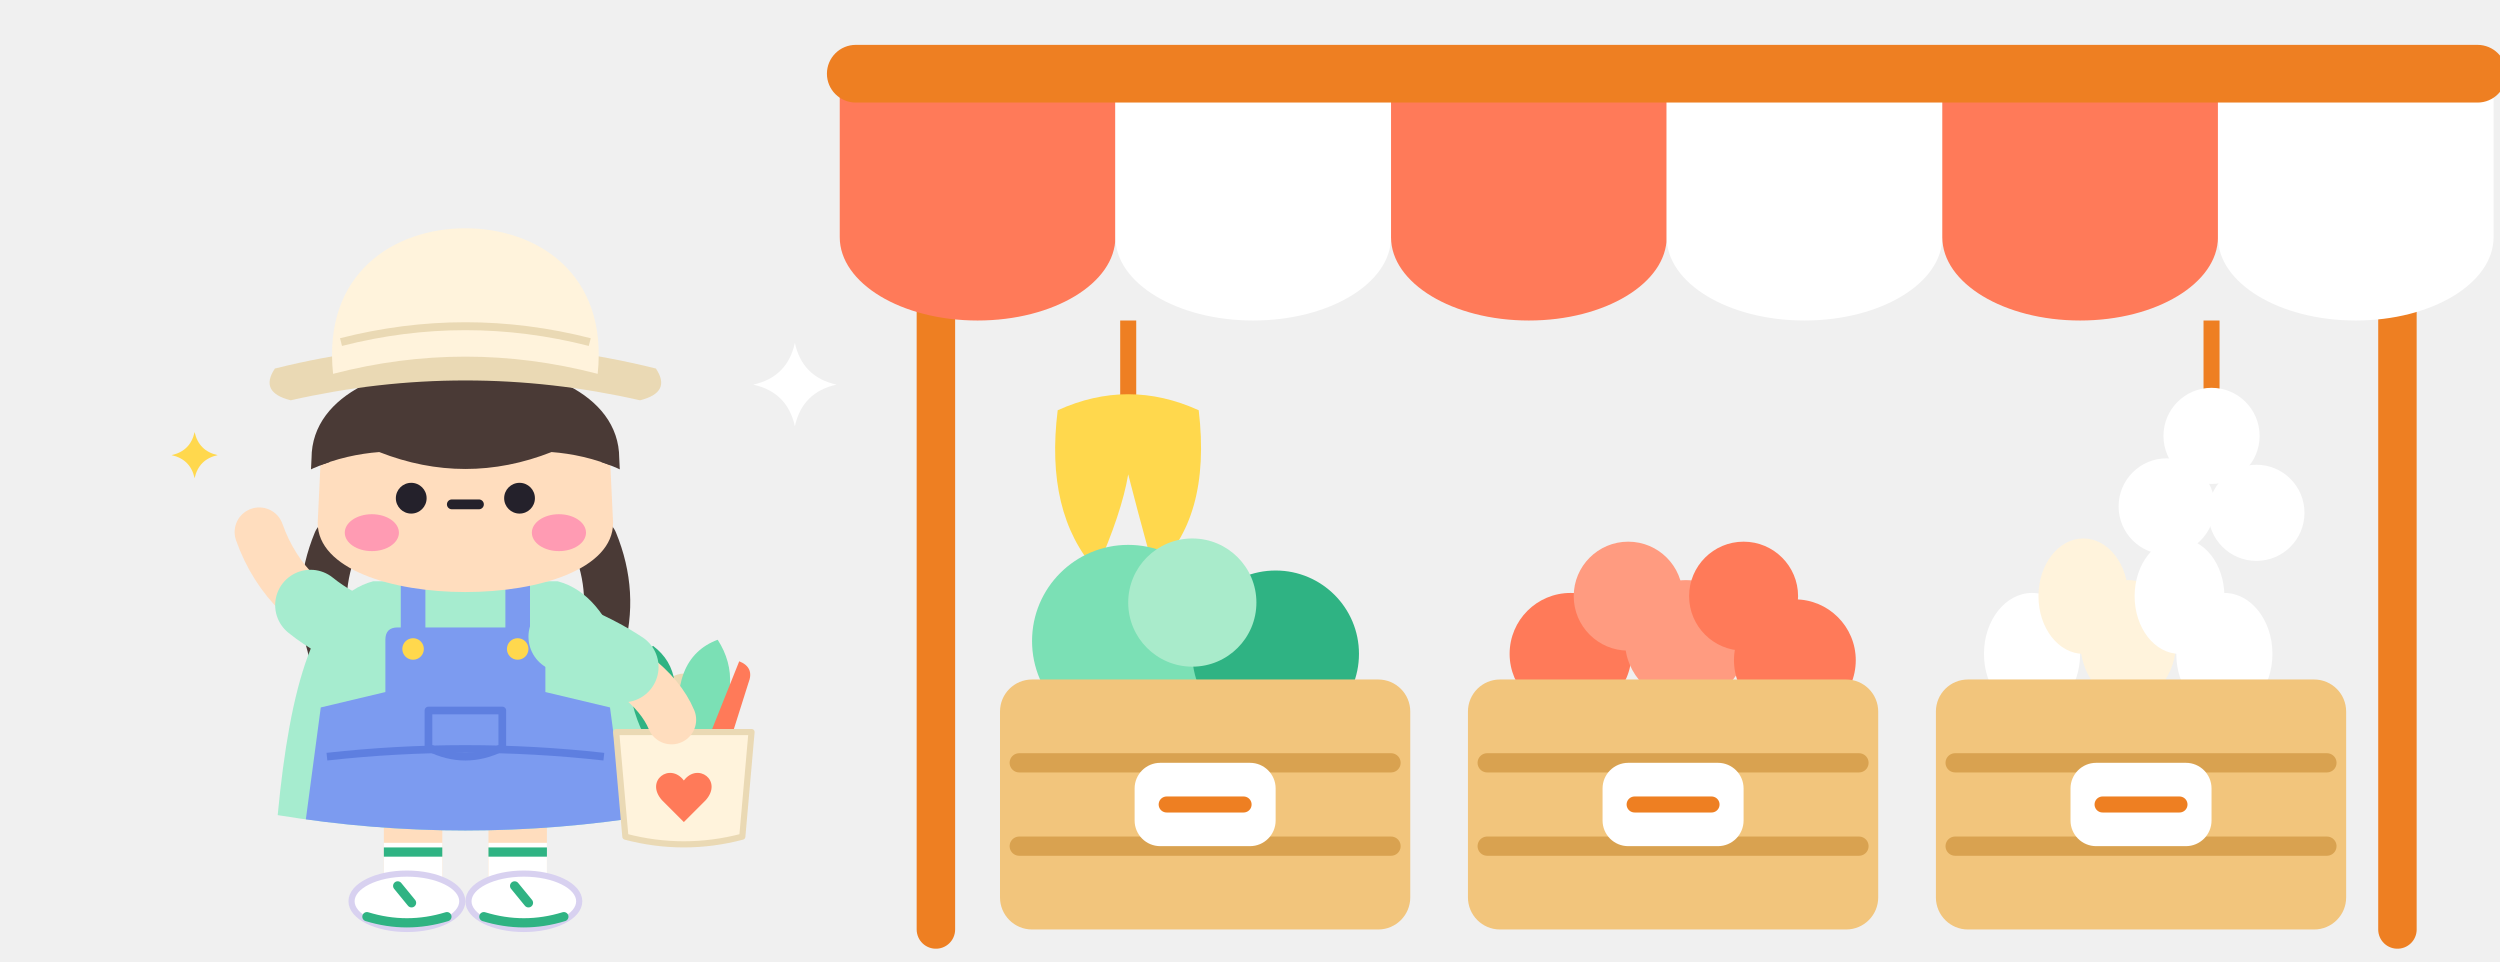
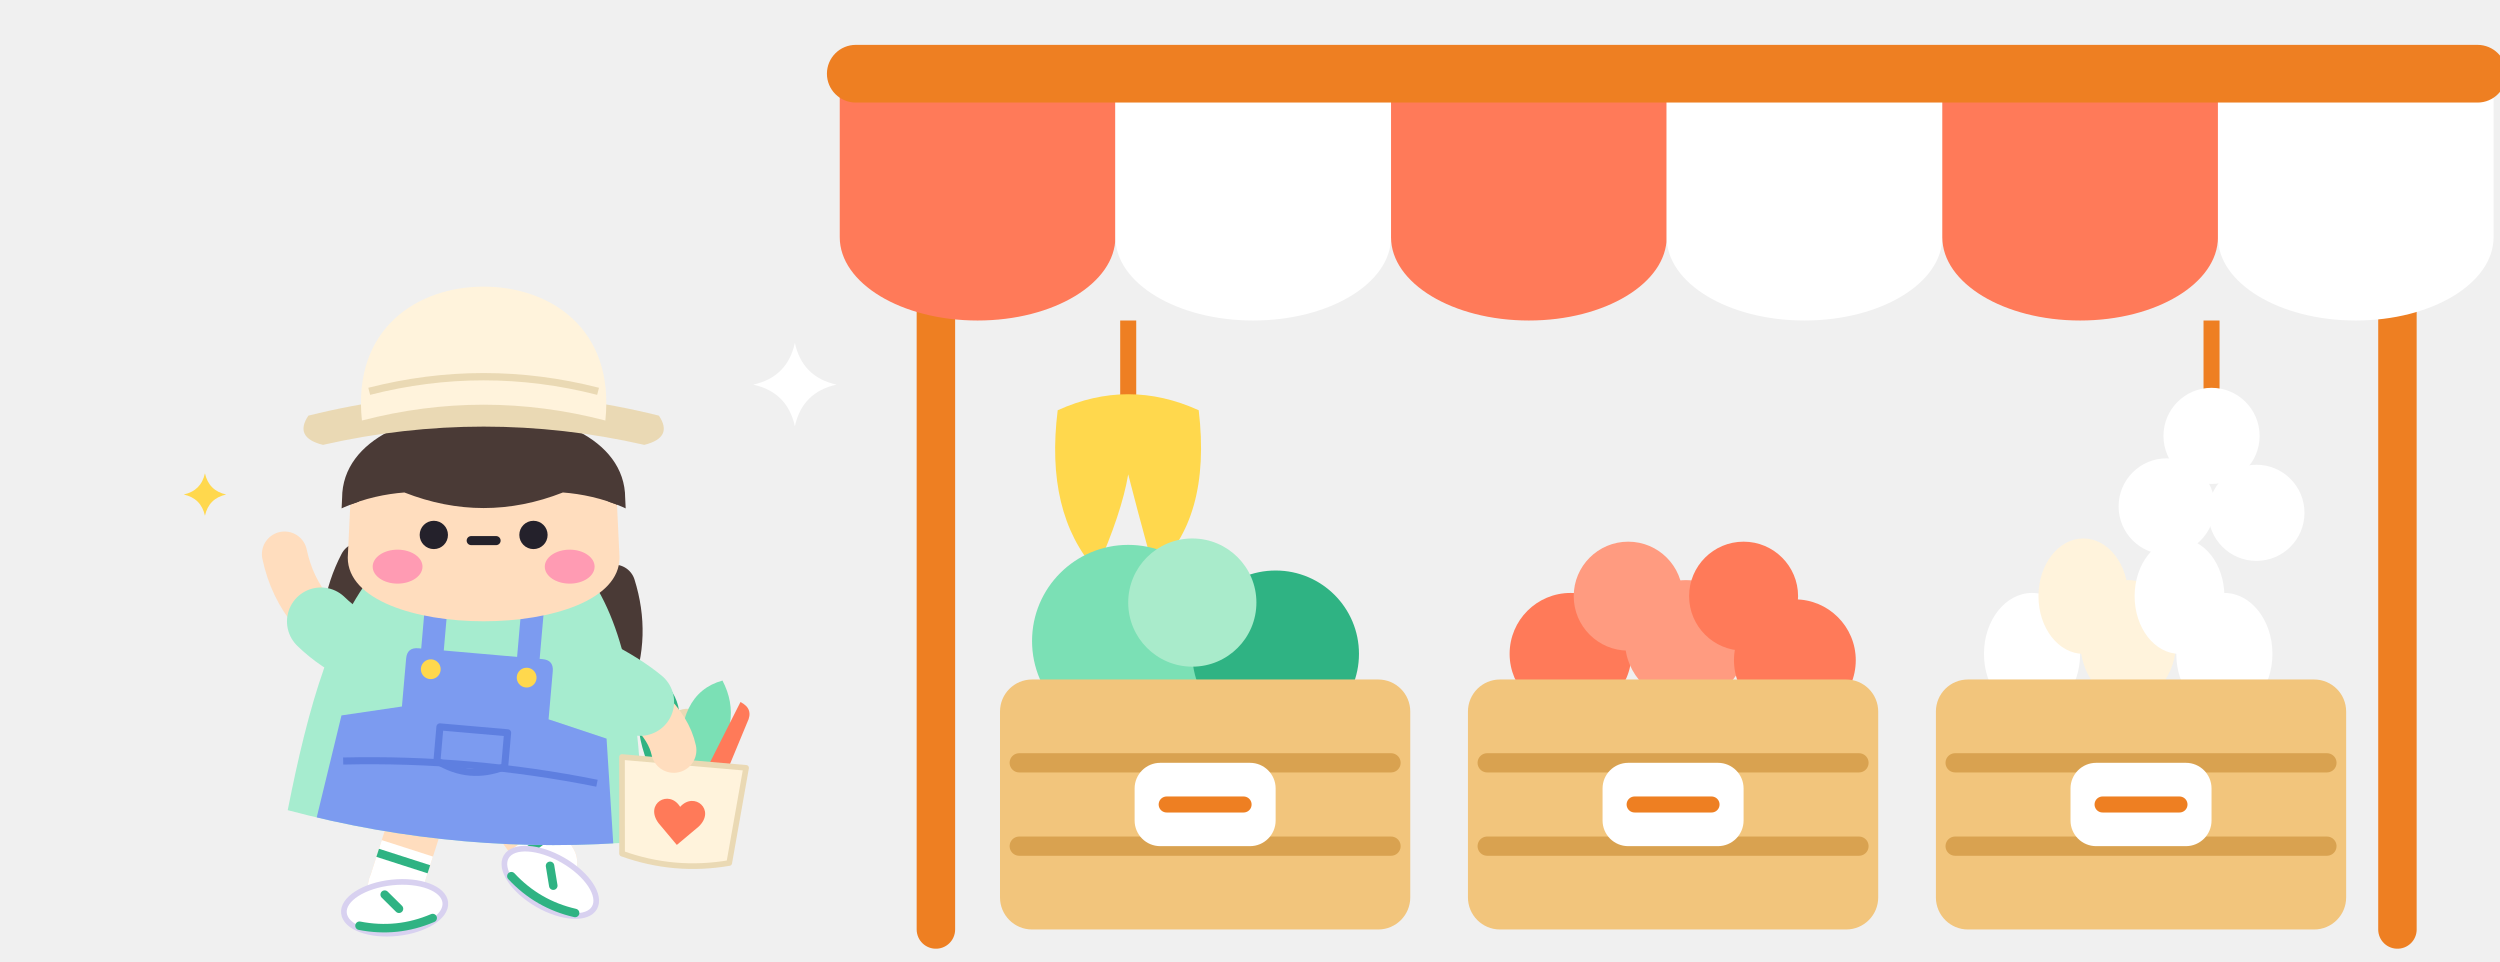
<svg xmlns="http://www.w3.org/2000/svg" viewBox="0 0 780 300" width="780" height="300">
  <path d="M292 60 v230 M748 60 v230" stroke="#EE7F22" stroke-width="12" stroke-linecap="round" />
  <path d="M262 22 h86 v52 a43 26 0 0 1 -86 0 z" fill="#FF7A59" />
  <path d="M348 22 h86 v52 a43 26 0 0 1 -86 0 z" fill="#FFFFFF" />
  <path d="M434 22 h86 v52 a43 26 0 0 1 -86 0 z" fill="#FF7A59" />
  <path d="M520 22 h86 v52 a43 26 0 0 1 -86 0 z" fill="#FFFFFF" />
  <path d="M606 22 h86 v52 a43 26 0 0 1 -86 0 z" fill="#FF7A59" />
  <path d="M692 22 h86 v52 a43 26 0 0 1 -86 0 z" fill="#FFFFFF" />
  <rect x="258" y="14" width="524" height="18" rx="9" fill="#EE7F22" />
  <path d="M352 100 v26" stroke="#EE7F22" stroke-width="5" />
  <path d="M330 128 q22 -10 44 0 q4 34 -14 50 q-6 -22 -8 -30 q-2 12 -10 30 q-16 -18 -12 -50 z" fill="#FFD84D" />
  <path d="M690 100 v22" stroke="#EE7F22" stroke-width="5" />
  <circle cx="690" cy="136" r="15" fill="#FFFFFF" />
  <circle cx="676" cy="158" r="15" fill="#FFFFFF" />
  <circle cx="704" cy="160" r="15" fill="#FFFFFF" />
  <circle cx="352" cy="200" r="30" fill="#7BE0B5" />
  <circle cx="398" cy="204" r="26" fill="#2FB383" />
  <circle cx="372" cy="188" r="20" fill="#A9EBCB" />
  <rect x="312" y="212" width="128" height="78" rx="10" fill="#F2C57C" />
  <path d="M318 238 h116 M318 264 h116" stroke="#D9A250" stroke-width="6" stroke-linecap="round" />
  <circle cx="490" cy="204" r="19" fill="#FF7A59" />
  <circle cx="526" cy="200" r="19" fill="#FF9B80" />
  <circle cx="560" cy="206" r="19" fill="#FF7A59" />
  <circle cx="508" cy="186" r="17" fill="#FF9B80" />
  <circle cx="544" cy="186" r="17" fill="#FF7A59" />
  <rect x="458" y="212" width="128" height="78" rx="10" fill="#F2C57C" />
  <path d="M464 238 h116 M464 264 h116" stroke="#D9A250" stroke-width="6" stroke-linecap="round" />
  <ellipse cx="634" cy="204" rx="15" ry="19" fill="#FFFFFF" />
  <ellipse cx="664" cy="200" rx="15" ry="19" fill="#FFF3DC" />
  <ellipse cx="694" cy="204" rx="15" ry="19" fill="#FFFFFF" />
  <ellipse cx="650" cy="186" rx="14" ry="18" fill="#FFF3DC" />
  <ellipse cx="680" cy="186" rx="14" ry="18" fill="#FFFFFF" />
  <rect x="604" y="212" width="128" height="78" rx="10" fill="#F2C57C" />
  <path d="M610 238 h116 M610 264 h116" stroke="#D9A250" stroke-width="6" stroke-linecap="round" />
  <rect x="354" y="238" width="44" height="26" rx="8" fill="#FFFFFF" />
  <path d="M364 251 h24" stroke="#EE7F22" stroke-width="5" stroke-linecap="round" />
  <rect x="500" y="238" width="44" height="26" rx="8" fill="#FFFFFF" />
  <path d="M510 251 h24" stroke="#EE7F22" stroke-width="5" stroke-linecap="round" />
  <rect x="646" y="238" width="44" height="26" rx="8" fill="#FFFFFF" />
  <path d="M656 251 h24" stroke="#EE7F22" stroke-width="5" stroke-linecap="round" />
  <g transform="translate(30 70) scale(0.48)">
-     <path d="M156 206 q-14 34 -4 68 q6 24 -6 44" stroke="#4A3A36" stroke-width="30" stroke-linecap="round" fill="none" />
-     <rect x="136" y="296" width="36" height="16" rx="8" fill="#FF7A59" />
-     <path d="M324 206 q14 34 4 68 q-6 24 6 44" stroke="#4A3A36" stroke-width="30" stroke-linecap="round" fill="none" />
-     <rect x="308" y="296" width="36" height="16" rx="8" fill="#FF7A59" />
-     <path d="M206 372 V424 M274 372 V424" stroke="#FFDDBE" stroke-width="38" stroke-linecap="round" />
-     <path d="M206 402 V426 M274 402 V426" stroke="#FFFFFF" stroke-width="38" stroke-linecap="butt" />
-     <path d="M187 408 h38 M255 408 h38" stroke="#2FB383" stroke-width="6" />
-     <ellipse cx="202" cy="440" rx="36" ry="18" fill="#FFFFFF" stroke="#D8D1F0" stroke-width="4" />
-     <path d="M176 450 q26 8 52 0" stroke="#2FB383" stroke-width="6" stroke-linecap="round" fill="none" />
-     <path d="M196 430 l9 11" stroke="#2FB383" stroke-width="6" stroke-linecap="round" />
-     <ellipse cx="278" cy="440" rx="36" ry="18" fill="#FFFFFF" stroke="#D8D1F0" stroke-width="4" />
-     <path d="M252 450 q26 8 52 0" stroke="#2FB383" stroke-width="6" stroke-linecap="round" fill="none" />
-     <path d="M272 430 l9 11" stroke="#2FB383" stroke-width="6" stroke-linecap="round" />
-     <path d="M176 268 Q123.0 248.0 106 200" stroke="#FFDDBE" stroke-width="32" stroke-linecap="round" fill="none" />
-     <path d="M176 268 Q154.8 260.0 139.36 247.52" stroke="#A6ECCF" stroke-width="46" stroke-linecap="round" fill="none" />
-     <clipPath id="c6">
-       <path d="M180 232 C142 242 126 300 118 384 Q240 404 362 384 C354 300 338 242 300 232 Z" />
-     </clipPath>
-     <path d="M180 232 C142 242 126 300 118 384 Q240 404 362 384 C354 300 338 242 300 232 Z" fill="#A6ECCF" />
-     <g clip-path="url(#c6)">
-       <path d="M206 232 V270 M274 232 V270" stroke="#7C9BF0" stroke-width="16" stroke-linecap="round" />
-       <path d="M196 262 H284 Q292 262 292 270 V304 L334 314 L346 404 H134 L146 314 L188 304 V270 Q188 262 196 262 Z" fill="#7C9BF0" />
-       <circle cx="206" cy="276" r="7" fill="#FFD84D" />
-       <circle cx="274" cy="276" r="7" fill="#FFD84D" />
-       <path d="M216 316 H264 V340 Q240 352 216 340 Z" fill="none" stroke="#5E7FE0" stroke-width="5" stroke-linejoin="round" />
-       <path d="M150 346 Q240 336 330 346" stroke="#5E7FE0" stroke-width="5" fill="none" />
+     <g transform="translate(240 470) scale(0.92) translate(-240 -470)">
+       <g transform="translate(0 0)">
+         <path d="M208 372 L190 428" stroke="#FFDDBE" stroke-width="38" stroke-linecap="round" />
+         <path d="M199.0 400.0 L190 428" stroke="#FFFFFF" stroke-width="38" />
+         <circle cx="190" cy="428" r="19" fill="#FFFFFF" />
+         <path d="M214.209 414.774 L178.031 403.146" stroke="#2FB383" stroke-width="6" />
+         <g transform="rotate(-6 190 442)">
+           <ellipse cx="190" cy="442" rx="36" ry="18" fill="#FFFFFF" stroke="#D8D1F0" stroke-width="4" />
+           <path d="M164 452 q26 8 52 0" stroke="#2FB383" stroke-width="6" stroke-linecap="round" fill="none" />
+           <path d="M184 432 l9 11" stroke="#2FB383" stroke-width="6" stroke-linecap="round" />
+         </g>
+         <path d="M272 372 L300 410" stroke="#FFDDBE" stroke-width="38" stroke-linecap="round" />
+         <path d="M286.0 391.0 L300 410" stroke="#FFFFFF" stroke-width="38" />
+         <circle cx="300" cy="410" r="19" fill="#FFFFFF" />
+         <path d="M305.776 385.809 L275.184 408.351" stroke="#2FB383" stroke-width="6" />
+         <g transform="rotate(30 300 424)">
+           <ellipse cx="300" cy="424" rx="36" ry="18" fill="#FFFFFF" stroke="#D8D1F0" stroke-width="4" />
+           <path d="M274 434 q26 8 52 0" stroke="#2FB383" stroke-width="6" stroke-linecap="round" fill="none" />
+           <path d="M294 414 l9 11" stroke="#2FB383" stroke-width="6" stroke-linecap="round" />
+         </g>
+         <g transform="translate(0 0) rotate(5 240 384)">
+           <path d="M150 206 q-14 34 -4 68 q6 24 -6 44" stroke="#4A3A36" stroke-width="30" stroke-linecap="round" fill="none" />
+           <rect x="130" y="296" width="36" height="16" rx="8" fill="#FF7A59" />
+           <path d="M330 206 q14 34 4 68 q-6 24 6 44" stroke="#4A3A36" stroke-width="30" stroke-linecap="round" fill="none" />
+           <rect x="314" y="296" width="36" height="16" rx="8" fill="#FF7A59" />
+           <path d="M160 268 Q110.0 250.0 96 204" stroke="#FFDDBE" stroke-width="32" stroke-linecap="round" fill="none" />
+           <path d="M160 268 Q140.0 260.8 125.76 249.12" stroke="#A6ECCF" stroke-width="48" stroke-linecap="round" fill="none" />
+           <clipPath id="c6">
+             <path d="M164 206 C134 246 122 310 114 384 Q240 406 366 384 C358 310 346 246 316 206 Z" />
+           </clipPath>
+           <path d="M164 206 C134 246 122 310 114 384 Q240 406 366 384 C358 310 346 246 316 206 Z" fill="#A6ECCF" />
+           <g clip-path="url(#c6)">
+             <path d="M206 214 V270 M274 214 V270" stroke="#7C9BF0" stroke-width="16" stroke-linecap="round" />
+             <path d="M196 262 H284 Q292 262 292 270 V304 L334 314 L348 406 H132 L146 314 L188 304 V270 Q188 262 196 262 Z" fill="#7C9BF0" />
+             <circle cx="206" cy="276" r="7" fill="#FFD84D" />
+             <circle cx="274" cy="276" r="7" fill="#FFD84D" />
+             <path d="M216 316 H264 V340 Q240 352 216 340 Z" fill="none" stroke="#5E7FE0" stroke-width="5" stroke-linejoin="round" />
+             <path d="M150 346 Q240 336 330 346" stroke="#5E7FE0" stroke-width="5" fill="none" />
+           </g>
+           <g transform="rotate(-5 240 236)">
+             <path d="M146 152 C146 78 334 78 334 152 L336 194 C336 254 144 254 144 194 Z" fill="#FFDDBE" />
+             <clipPath id="htoey">
+               <path d="M100 40 H380 V190 C356 160 322 150 296 148 Q240 170 184 148 C158 150 124 160 100 190 Z" />
+             </clipPath>
+             <path d="M146 152 C146 78 334 78 334 152 L336 194 C336 254 144 254 144 194 Z" fill="#4A3A36" stroke="#4A3A36" stroke-width="12" stroke-linejoin="round" clip-path="url(#htoey)" />
+             <g transform="translate(240 92) scale(0.86) translate(-240 -130)">
+               <path d="M96 132 Q240 96 384 132 Q396 150 372 156 Q240 126 108 156 Q84 150 96 132 Z" fill="#EAD9B4" />
+               <path d="M140 136 C132 60 186 26 240 26 C294 26 348 60 340 136 Q240 110 140 136 Z" fill="#FFF3DC" />
+               <path d="M146 112 Q240 88 334 112" stroke="#EAD9B4" stroke-width="6" fill="none" />
+             </g>
+             <g transform="translate(240 178) scale(0.8) translate(-240 -262)">
+               <ellipse cx="164" cy="290" rx="22" ry="15" fill="#FF8FB1" opacity="0.85" />
+               <ellipse cx="316" cy="290" rx="22" ry="15" fill="#FF8FB1" opacity="0.85" />
+               <circle cx="196" cy="262" r="12.5" fill="#24212B" />
+               <circle cx="284" cy="262" r="12.5" fill="#24212B" />
+               <path d="M229 267 h22" stroke="#24212B" stroke-width="8" stroke-linecap="round" />
+             </g>
+           </g>
+           <path d="M366 322 q24 -60 48 0" stroke="#EAD9B4" stroke-width="8" fill="none" stroke-linecap="round" />
+           <path d="M364 328 q-20 -42 6 -58 q24 18 8 58 z" fill="#2FB383" />
+           <path d="M388 328 q-8 -50 24 -62 q18 28 -4 62 z" fill="#7BE0B5" />
+           <path d="M406 330 l20 -50 q10 4 6 14 l-12 38 z" fill="#FF7A59" />
+           <path d="M346 326 h88 l-6 68 q-38 10 -76 0 z" fill="#FFF3DC" stroke="#EAD9B4" stroke-width="4" stroke-linejoin="round" />
+           <path transform="translate(390 362) scale(0.75)" d="M0 -6 c-12 -16 -34 0 -19 17 l19 19 l19 -19 c15 -17 -7 -33 -19 -17 z" fill="#FF7A59" />
+           <path d="M320 268 Q373.0 289.0 382 318" stroke="#FFDDBE" stroke-width="32" stroke-linecap="round" fill="none" />
+           <path d="M320 268 Q341.2 276.4 355.36 286.08" stroke="#A6ECCF" stroke-width="48" stroke-linecap="round" fill="none" />
+         </g>
+       </g>
+       <path d="M56 135 q2.7 12.3 15 15 q-12.3 2.7 -15 15 q-2.7 -12.3 -15 -15 q12.3 -2.7 15 -15 z" fill="#FFD84D" />
    </g>
-     <path d="M146 152 C146 78 334 78 334 152 L336 194 C336 254 144 254 144 194 Z" fill="#FFDDBE" />
-     <clipPath id="htoey">
-       <path d="M100 40 H380 V190 C356 160 322 150 296 148 Q240 170 184 148 C158 150 124 160 100 190 Z" />
-     </clipPath>
-     <path d="M146 152 C146 78 334 78 334 152 L336 194 C336 254 144 254 144 194 Z" fill="#4A3A36" stroke="#4A3A36" stroke-width="12" stroke-linejoin="round" clip-path="url(#htoey)" />
-     <g transform="translate(240 92) scale(0.86) translate(-240 -130)">
-       <path d="M96 132 Q240 96 384 132 Q396 150 372 156 Q240 126 108 156 Q84 150 96 132 Z" fill="#EAD9B4" />
-       <path d="M140 136 C132 60 186 26 240 26 C294 26 348 60 340 136 Q240 110 140 136 Z" fill="#FFF3DC" />
-       <path d="M146 112 Q240 88 334 112" stroke="#EAD9B4" stroke-width="6" fill="none" />
-     </g>
-     <g transform="translate(240 178) scale(0.8) translate(-240 -262)">
-       <ellipse cx="164" cy="290" rx="22" ry="15" fill="#FF8FB1" opacity="0.85" />
-       <ellipse cx="316" cy="290" rx="22" ry="15" fill="#FF8FB1" opacity="0.85" />
-       <circle cx="196" cy="262" r="12.5" fill="#24212B" />
-       <circle cx="284" cy="262" r="12.5" fill="#24212B" />
-       <path d="M229 267 h22" stroke="#24212B" stroke-width="8" stroke-linecap="round" />
-     </g>
-     <path d="M358 326 q24 -60 48 0" stroke="#EAD9B4" stroke-width="8" fill="none" stroke-linecap="round" />
-     <path d="M356 332 q-20 -42 6 -58 q24 18 8 58 z" fill="#2FB383" />
-     <path d="M380 332 q-8 -50 24 -62 q18 28 -4 62 z" fill="#7BE0B5" />
-     <path d="M398 334 l20 -50 q10 4 6 14 l-12 38 z" fill="#FF7A59" />
-     <path d="M338 330 h88 l-6 68 q-38 10 -76 0 z" fill="#FFF3DC" stroke="#EAD9B4" stroke-width="4" stroke-linejoin="round" />
-     <path transform="translate(382 366) scale(0.75)" d="M0 -6 c-12 -16 -34 0 -19 17 l19 19 l19 -19 c15 -17 -7 -33 -19 -17 z" fill="#FF7A59" />
-     <path d="M304 268 Q361.0 291.0 374 322" stroke="#FFDDBE" stroke-width="32" stroke-linecap="round" fill="none" />
-     <path d="M304 268 Q326.8 277.2 342.56 287.68" stroke="#A6ECCF" stroke-width="46" stroke-linecap="round" fill="none" />
-     <path d="M64 135 q2.7 12.3 15 15 q-12.3 2.7 -15 15 q-2.7 -12.3 -15 -15 q12.3 -2.7 15 -15 z" fill="#FFD84D" />
  </g>
  <path d="M248 107 q2.34 10.66 13 13 q-10.66 2.34 -13 13 q-2.34 -10.66 -13 -13 q10.66 -2.34 13 -13 z" fill="#FFFFFF" />
</svg>
